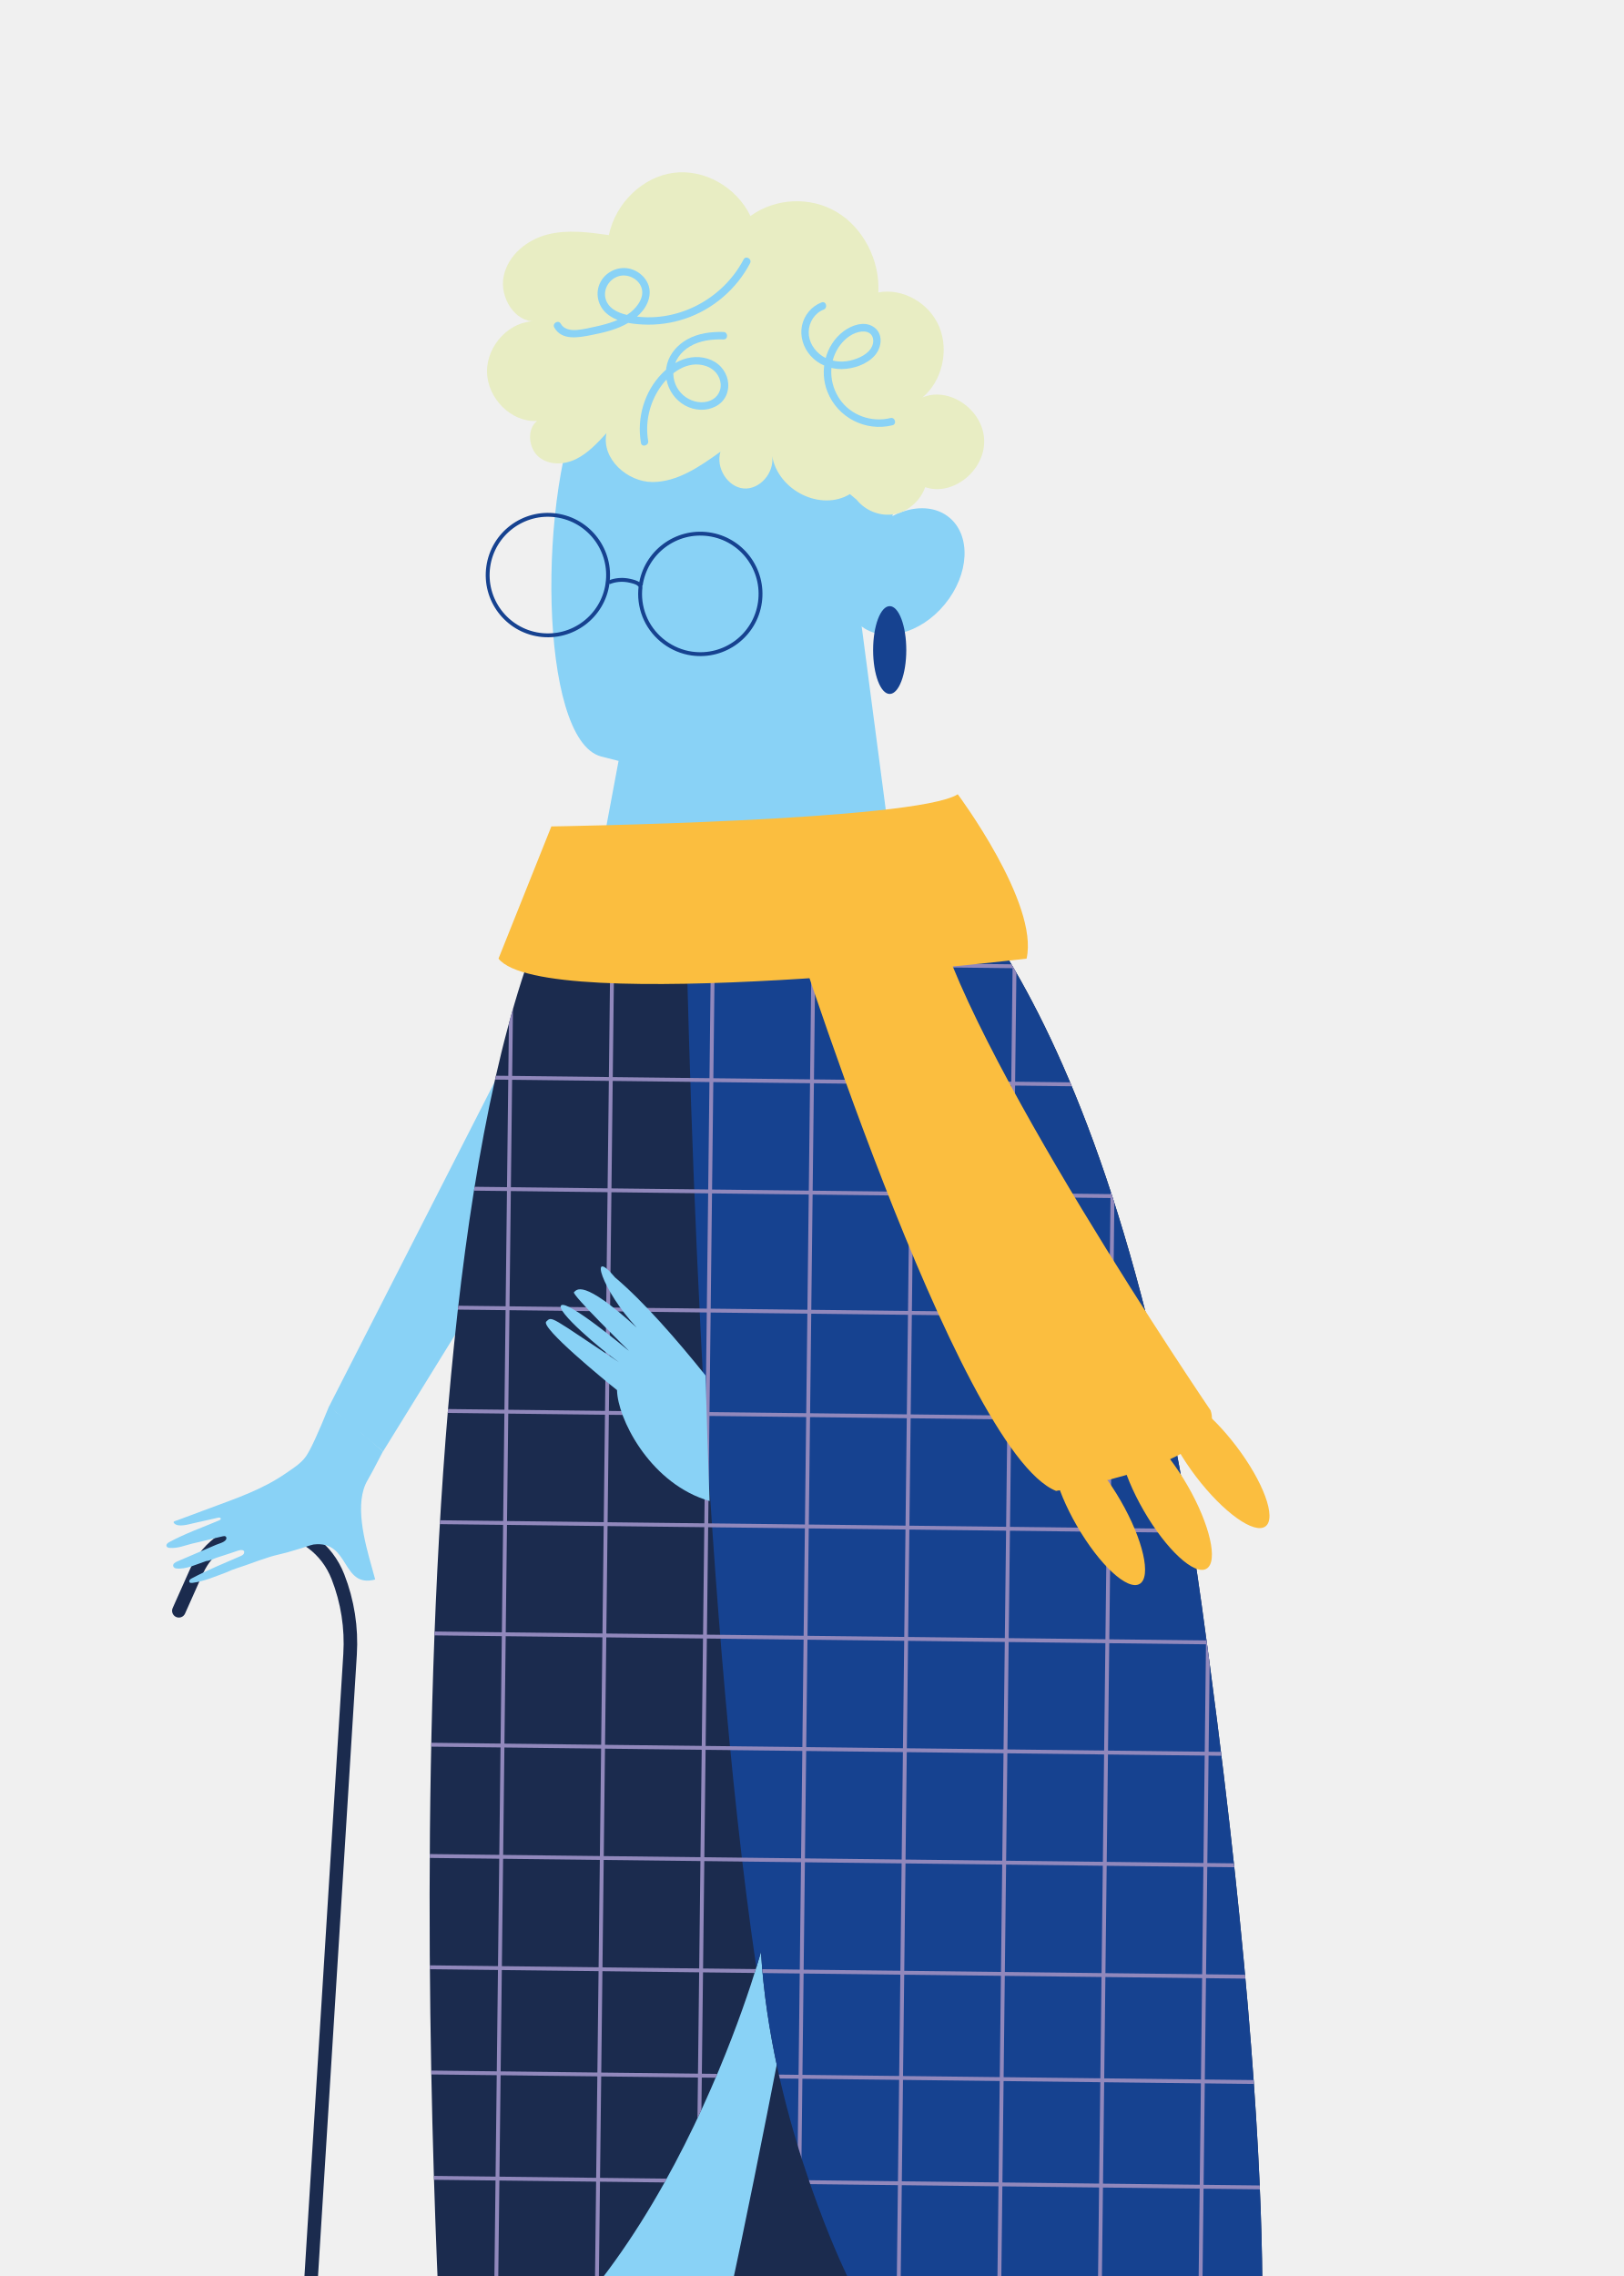
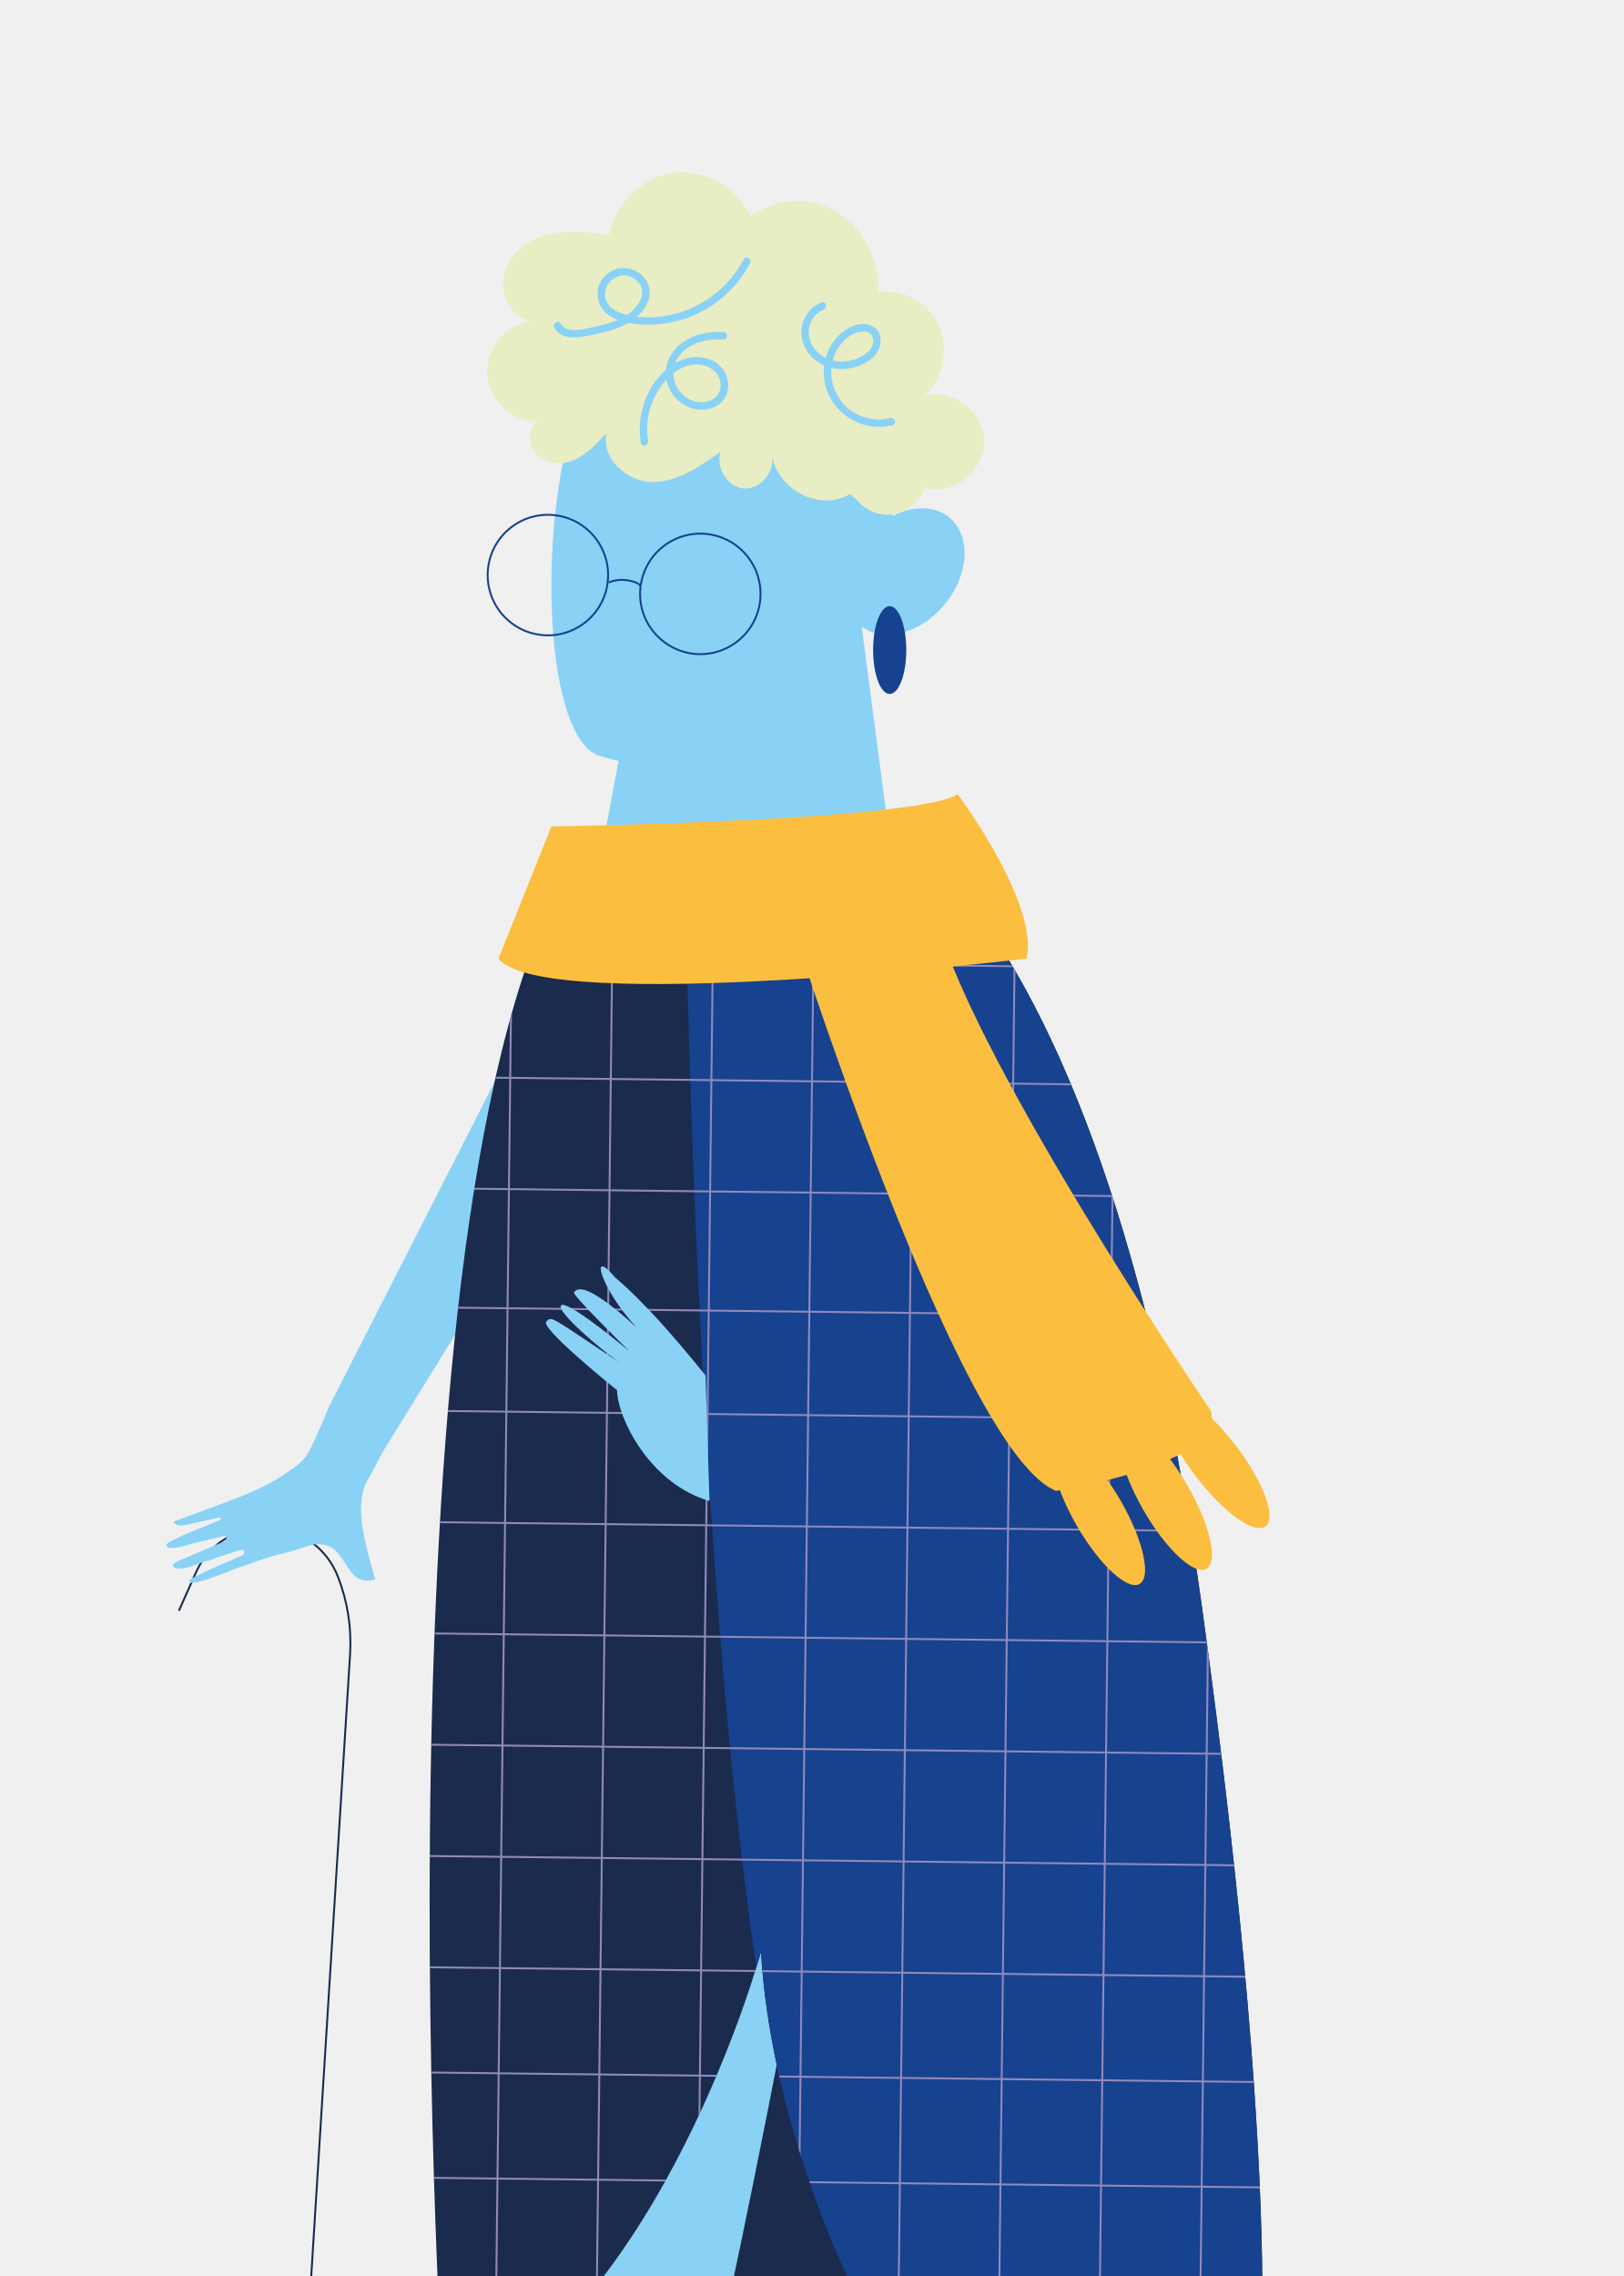
<svg xmlns="http://www.w3.org/2000/svg" height="1176" viewBox="0 0 839 1176" width="839">
  <mask id="a" fill="#fff">
-     <path d="m154.238 0h92.075s106.5 64.608 152.667 396.882c46.179 332.274 27.702 426.375 27.702 426.375s-168.073 18.506-212.394-83.023c0 0-38.089-79.374-43.057-164.293 0 0-50.695 186.435-163.583 238.122 0 0-40.851-622.083 66.269-801.141z" fill="#fff" fill-rule="evenodd" />
+     <path d="m154.238 0h92.075s106.5 64.608 152.667 396.882c46.179 332.274 27.702 426.375 27.702 426.375s-168.073 18.506-212.394-83.023c0 0-38.089-79.374-43.057-164.293 0 0-50.695 186.435-163.583 238.122 0 0-40.851-622.083 66.269-801.141z" fill="#fff" fillRule="evenodd" />
  </mask>
-   <g fill="none" fill-rule="evenodd">
+   <g fill="none" fillRule="evenodd">
    <g transform="translate(86 487)">
-       <path d="m6.429 345.286 8.582-19.243c1.224-2.76 2.642-5.456 4.445-7.881 18.233-24.493 57.572-20.172 69.195 9.583 4.961 12.717 7.1 26.376 6.249 40.009l-31.441 503.246" stroke="#1b2b4e" stroke-linecap="round" stroke-linejoin="round" stroke-width="7" />
-       <g fill="#89d2f6" fill-rule="nonzero">
+       <path d="m6.429 345.286 8.582-19.243c1.224-2.76 2.642-5.456 4.445-7.881 18.233-24.493 57.572-20.172 69.195 9.583 4.961 12.717 7.1 26.376 6.249 40.009l-31.441 503.246" stroke="#1b2b4e" strokeLinecap="round" strokeLinejoin="round" strokeWidth="7" />
+       <g fill="#89d2f6" fillRule="nonzero">
        <path d="m11.97 330.596c-.283-.361-.193-.916.077-1.277.271-.374.696-.593 1.095-.813 8.144-4.321 16.7-7.803 25.152-11.466.709-.31 1.495-.696 1.765-1.419.747-2.064-1.727-1.857-2.835-1.483-1.74.593-3.479 1.187-5.232 1.754l-5.85 1.896c-1.624.529-3.853 1.741-5.554 1.793-4.755 1.535-10.489 4.501-15.579 3.818-.709-.09-1.43-.593-1.533-1.303-.168-1.096 1.044-1.844 2.062-2.283 4.42-1.896 8.852-3.792 13.272-5.688 2.255-.967 4.523-1.935 6.791-2.915 1.469-.632 4.123-1.212 5.116-2.592.361-.503.412-1.277-.064-1.677-.438-.374-1.095-.258-1.649-.116-3.002.748-6.069 1.354-9.046 2.18-2.203.619-4.458 1.006-6.688 1.574-3.904.98-7.371 2.515-11.507 2.218-.644-.052-1.379-.193-1.662-.774-.219-.439-.064-.993.245-1.38s.747-.632 1.173-.864c8.247-4.476 17.138-7.558 25.732-11.208.399-.168.876-.451.825-.89-.052-.58-.863-.619-1.43-.49-4.265.967-8.53 1.922-12.808 2.889-2.345.529-7.551 2.128-9.677.168-1.237-1.135.412-1.341 1.443-1.728 1.43-.529 2.873-1.071 4.304-1.599 2.861-1.071 5.734-2.141 8.595-3.199 1.43-.529 2.873-1.071 4.304-1.599 13.401-4.991 26.75-9.506 38.682-17.734 3.595-2.476 7.963-5.146 10.54-8.783 2.345-3.289 6.34-11.93 11.984-25.912.387.052.786.077 1.185.09.979 1.38 2.191 2.644 3.608 3.689 3.453 2.58 6.791 5.301 10.076 8.1 1.443 1.535 3.105 2.979 4.896 4.243 2.706 2.373 5.399 4.785 8.079 7.184-4.175 8.087-6.778 12.975-7.757 14.562-7.293 11.995-1.649 32.115 2.178 45.748.593 2.102 1.147 4.063 1.598 5.817-8.852 2.334-12.022-2.799-15.45-8.229-3.337-5.365-6.894-10.963-16.249-9.88-.077.013-.168.026-.258.039-1.997.426-4.046 1.264-6.043 1.857-2.577.761-5.116 1.548-7.706 2.27-2.925.813-5.876 1.341-8.749 2.257-3.801 1.199-7.525 2.515-11.275 3.895-3.659 1.341-7.654 2.399-11.159 4.089-5.773 2.115-11.404 4.643-17.563 5.443-.528.064-1.147.09-1.482-.31" />
        <path d="m206.347 0-122.309 239.718 27.858 23.306 94.232-152.568c12.331-19.566 22.898-40.189 31.595-61.626l14.277-35.172-45.666-13.659z" />
      </g>
    </g>
    <g transform="translate(222 89)">
-       <g fill-rule="nonzero">
+       <g fillRule="nonzero">
        <path d="m9.443 1062.087s190.537 148.509 417.24 104.701l-208.627-283.734-208.627 179.033z" fill="#1b2b4e" />
        <path d="m201.657 860.099s-63.495 348.949-80.966 364.901c-17.535 16.017-82.359 49.881-105.558 44.13-23.212-5.739 31.122-35.876 44.554-50.848s28.012-18.634 28.799-60.946c.787-42.234-16.619-282.496-16.619-282.496l130.1-20.414-.31 5.687z" fill="#89d2f6" />
        <path d="m341.526 869.319s-63.495 348.949-80.966 364.901c-17.535 16.017-82.359 49.881-105.558 44.13-23.212-5.739 31.122-35.876 44.554-50.848 13.432-14.972 28.012-18.634 28.799-60.946.787-42.234-16.619-282.496-16.619-282.496l130.1-20.414-.31 5.687z" fill="#89d2f6" />
        <path d="m125.222 406.307 120.345-1.921-25.096-191.039c19.754-24.747 22.103-39.474 19.78-73.39-6.735-97.583-135.158-75.944-159.918-26.32-24.761 49.61-24.09 179.536 8.232 188.215l9.071 2.308-18.787 100.381 46.373 1.78z" fill="#89d2f6" />
        <path d="m266.226 223.221c12.663-15.421 13.682-35.507 2.275-44.866-11.407-9.357-30.92-4.444-43.585 10.976-12.664 15.42-13.682 35.506-2.275 44.865 11.406 9.359 30.92 4.445 43.585-10.974z" fill="#89d2f6" />
        <path d="m220.636 169.178c4.671 5.829 12.348 8.782 19.47 7.48 7.122-1.302 13.42-6.796 15.988-13.94 14.154 4.862 30.94-8.498 30.475-24.244-.477-15.746-18.038-27.932-31.87-22.129 10.077-8.331 13.82-24.205 8.62-36.56-5.2-12.367-18.851-20.04-31.444-17.68.89-16.584-7.769-33.349-21.433-41.512-13.664-8.176-31.702-7.364-44.657 2.012-7.303-15.101-23.998-24.451-39.869-22.297-15.871 2.154-29.831 15.617-33.289 32.162-10.567-1.483-21.432-2.953-31.793-.284s-20.245 10.471-22.554 21.484c-2.31 11.013 5.921 24.089 16.553 23.341-13.135-.464-25.354 12.225-25.163 26.127.196 13.902 12.75 26.217 25.873 25.353-5.445 4.256-4.463 14.121.84 18.57s13.108 4.152 19.263 1.148c6.142-3.005 11.02-8.253 15.73-13.386-2.723 13.334 10.94 25.263 23.83 25.237 12.89-.026 24.412-7.983 35.084-15.656-2.529 8.331 3.755 18.286 12 18.983 8.245.709 15.96-8.047 14.721-16.7 3.2 17.925 25.226 28.667 40.181 19.615" fill="#e8edc3" />
        <path d="m237.748 269.56c4.731 0 8.568-10.155 8.568-22.684 0-12.528-3.836-22.684-8.568-22.684-4.731 0-8.568 10.155-8.568 22.684 0 12.528 3.836 22.684 8.568 22.684z" fill="#164290" />
        <path d="m154.238 343.543h92.075s106.5 64.608 152.667 396.882c46.179 332.274 27.702 426.375 27.702 426.375s-168.073 18.506-212.394-83.023c0 0-38.089-79.374-43.057-164.293 0 0-50.695 186.435-163.583 238.122 0 0-40.851-622.083 66.269-801.141l36.709-5.906z" fill="#1b2b4e" />
        <path d="m426.683 1166.801s-168.073 18.493-212.407-83.023c0 0-.052-.116-.155-.348h-.013c-2.761-5.868-38.115-82.353-42.876-163.945 0 0-.787 2.902-2.4 8.099-28.864-195.101-35.715-491.912-37.147-580.403l2.413-.387 20.141-3.224h92.075s106.487 64.608 152.667 396.882c46.166 332.261 27.69 426.362 27.69 426.362z" fill="#164290" />
      </g>
-       <g mask="url(#a)" stroke="#9188bc" stroke-width="2" transform="translate(0 343.543)">
+       <g mask="url(#a)" stroke="#9188bc" strokeWidth="2" transform="translate(0 343.543)">
        <g transform="translate(-79.756 -52.6666)">
          <path d="m4.4 463.232 595.068 6.873" />
          <path d="m3.743 520.734 595.068 6.873" />
          <path d="m10.93 57.619 595.068 6.873" />
          <path d="m10.259 115.121 595.068 6.861" />
          <path d="m7.729 175.732 595.068 6.873" />
          <path d="m7.059 233.234 595.081 6.873" />
          <path d="m6.232 294.786 595.068 6.873" />
          <path d="m5.729 348.226 595.068 6.873" />
          <path d="m5.071 405.729 595.068 6.873" />
          <path d="m3.072 578.237 595.068 6.873" />
          <path d="m2.414 635.726 595.068 6.873" />
          <path d="m3.614 690.108 595.068 6.873" />
          <path d="m2.414 744.503 595.068 6.873" />
          <path d="m227.413 1.199-10.658 922.246" />
          <path d="m175.429.593-10.658 922.259" />
          <path d="m487.329 4.191-10.671 922.259" />
          <path d="m435.344 3.598-10.671 922.246" />
          <path d="m383.357 2.992-10.658 922.246" />
          <path d="m331.386 2.399-10.671 922.246" />
          <path d="m279.399 1.793-10.671 922.246" />
          <path d="m123.455 0-10.671 922.246" />
        </g>
      </g>
-       <path d="m62.912 338.011s188.305-2.773 210.007-16.61c0 0 42.063 56.355 35.56 84.919 0 0-249.335 29.531-272.883 0l27.315-68.296z" fill="#fbbe3f" fill-rule="nonzero" />
-       <path d="m183.814 378.362s88.63 282.548 139.906 302.988c0 0 89.094-13.915 79.869-41.576 0 0-129.738-190.601-143.583-261.425h-76.191z" fill="#fbbe3f" fill-rule="nonzero" />
-       <path d="m366.877 729.416c6.239-3.601 1.84-22.889-9.826-43.084-11.664-20.194-26.18-33.645-32.418-30.045-6.24 3.601-1.84 22.889 9.824 43.082 11.665 20.195 26.18 33.647 32.42 30.046z" fill="#fbbe3f" fill-rule="nonzero" />
-       <path d="m401.417 721.564c6.24-3.601 1.841-22.889-9.824-43.084-11.665-20.194-26.18-33.645-32.42-30.045-6.239 3.601-1.84 22.889 9.826 43.082 11.665 20.195 26.18 33.647 32.418 30.046z" fill="#fbbe3f" fill-rule="nonzero" />
-       <path d="m431.966 699.641c5.734-4.359-1.068-22.938-15.194-41.496-14.125-18.56-30.224-30.071-35.958-25.71-5.734 4.359 1.068 22.938 15.193 41.496 14.126 18.56 30.225 30.071 35.959 25.71z" fill="#fbbe3f" fill-rule="nonzero" />
-       <path d="m144.677 686.56c-.852-.232-1.742-.503-2.632-.812-29.057-9.956-44.979-42.273-45.199-56.484-6.516-5.133-39.689-32.394-36.58-35.412 3.071-2.966 1.742-2.773 37.534 20.956-9.174-6.371-33.057-26.694-29.78-29.364 3.393-2.773 33.354 22.207 35.135 23.677-1.716-1.702-29.909-29.338-28.554-30.447 1.394-1.135 4.193-7.441 32.438 18.299-18.116-19.228-25.212-42.647-11.187-25.908 14.748 12.432 32.077 32.369 46.747 50.668.555 21.304 1.252 43.008 2.077 64.827z" fill="#89d2f6" fill-rule="nonzero" />
-       <path d="m64.409 80.197c3.858 6.886 12.49 5.223 18.864 3.985 6.722-1.315 13.587-2.902 19.535-6.435 5.381-3.198 10.413-8.344 10.89-14.895.439-6.009-4.013-11.129-9.574-12.818-5.974-1.805-12.671 1.006-15.69 6.448-3.213 5.777-1.548 12.947 3.6 16.958 5.148 4.011 11.974 4.913 18.193 5.236 7.342.374 14.813-.658 21.78-3.005 14.387-4.823 26.528-15.243 33.586-28.655 1.161-2.205-2.181-4.165-3.342-1.947-11.019 20.956-35.109 33.413-58.644 28.99-4.697-.877-10.284-2.773-12.284-7.557-2.181-5.249 1.019-11.168 6.335-12.78 4.374-1.328 9.561.941 11.509 5.107 2.348 5.042-1.458 10.42-5.251 13.489-4.981 4.011-11.329 5.893-17.47 7.273-3.393.761-6.916 1.625-10.387 1.909-3.11.245-6.645-.271-8.297-3.237-1.213-2.179-4.555-.219-3.342 1.947z" fill="#89d2f6" fill-rule="nonzero" />
-       <path d="m202.586 67.237c-5.2 1.986-9.045 6.59-10.18 12.058-1.135 5.468.684 11.271 4.464 15.527 4.039 4.539 10 6.938 16.038 6.873s13.006-2.347 17.109-6.99c3.768-4.256 4.581-11.516-.787-14.92-4.761-3.018-11.148-.735-15.251 2.334-9.587 7.17-12.748 20.414-8.374 31.388 5.29 13.27 19.638 20.646 33.547 17.229 2.413-.593 1.394-4.32-1.032-3.727-9.716 2.386-20.438-1.367-26.141-9.672-5.471-7.957-6.064-18.506-.761-26.707 2.374-3.675 6.077-6.977 10.4-8.047 1.871-.464 4.168-.542 5.806.632 1.845 1.328 2.142 3.804 1.523 5.855-1.432 4.72-7.29 7.26-11.677 8.253-4.89 1.096-10.142.426-14.361-2.347-4.219-2.773-7.109-7.441-7.019-12.457s3.097-9.775 7.716-11.542c2.31-.877 1.303-4.617-1.032-3.727z" fill="#89d2f6" fill-rule="nonzero" />
-       <path d="m151.853 82.531c-6.413-.193-13.032.645-18.709 3.817-4.864 2.708-8.903 7.144-10.4 12.586-3.122 11.452 5.471 23.509 17.47 23.793 5.329.129 10.89-2.424 13.071-7.518 2.181-5.094.826-10.729-2.697-14.585-3.832-4.204-9.935-5.713-15.432-4.939-5.819.812-11.006 4.14-15.045 8.279-9.187 9.375-13.135 23.045-10.903 35.889.426 2.45 4.155 1.406 3.729-1.032-1.626-9.401.606-19.292 5.91-27.21 5.303-7.918 14.4-14.727 24.038-11.464 4.103 1.393 7.251 4.926 7.522 9.337.271 4.41-2.581 7.97-6.916 9.027-4.335 1.057-8.993-.387-12.309-3.211-3.729-3.185-5.6-7.918-5.187-12.793.452-5.339 3.961-9.775 8.451-12.47 5.226-3.134 11.406-3.83 17.393-3.65 2.49.077 2.49-3.791 0-3.869z" fill="#89d2f6" fill-rule="nonzero" />
+       <path d="m62.912 338.011s188.305-2.773 210.007-16.61c0 0 42.063 56.355 35.56 84.919 0 0-249.335 29.531-272.883 0l27.315-68.296z" fill="#fbbe3f" fillRule="nonzero" />
+       <path d="m183.814 378.362s88.63 282.548 139.906 302.988c0 0 89.094-13.915 79.869-41.576 0 0-129.738-190.601-143.583-261.425h-76.191z" fill="#fbbe3f" fillRule="nonzero" />
+       <path d="m366.877 729.416c6.239-3.601 1.84-22.889-9.826-43.084-11.664-20.194-26.18-33.645-32.418-30.045-6.24 3.601-1.84 22.889 9.824 43.082 11.665 20.195 26.18 33.647 32.42 30.046z" fill="#fbbe3f" fillRule="nonzero" />
+       <path d="m401.417 721.564c6.24-3.601 1.841-22.889-9.824-43.084-11.665-20.194-26.18-33.645-32.42-30.045-6.239 3.601-1.84 22.889 9.826 43.082 11.665 20.195 26.18 33.647 32.418 30.046z" fill="#fbbe3f" fillRule="nonzero" />
+       <path d="m431.966 699.641c5.734-4.359-1.068-22.938-15.194-41.496-14.125-18.56-30.224-30.071-35.958-25.71-5.734 4.359 1.068 22.938 15.193 41.496 14.126 18.56 30.225 30.071 35.959 25.71z" fill="#fbbe3f" fillRule="nonzero" />
+       <path d="m144.677 686.56c-.852-.232-1.742-.503-2.632-.812-29.057-9.956-44.979-42.273-45.199-56.484-6.516-5.133-39.689-32.394-36.58-35.412 3.071-2.966 1.742-2.773 37.534 20.956-9.174-6.371-33.057-26.694-29.78-29.364 3.393-2.773 33.354 22.207 35.135 23.677-1.716-1.702-29.909-29.338-28.554-30.447 1.394-1.135 4.193-7.441 32.438 18.299-18.116-19.228-25.212-42.647-11.187-25.908 14.748 12.432 32.077 32.369 46.747 50.668.555 21.304 1.252 43.008 2.077 64.827z" fill="#89d2f6" fillRule="nonzero" />
+       <path d="m64.409 80.197c3.858 6.886 12.49 5.223 18.864 3.985 6.722-1.315 13.587-2.902 19.535-6.435 5.381-3.198 10.413-8.344 10.89-14.895.439-6.009-4.013-11.129-9.574-12.818-5.974-1.805-12.671 1.006-15.69 6.448-3.213 5.777-1.548 12.947 3.6 16.958 5.148 4.011 11.974 4.913 18.193 5.236 7.342.374 14.813-.658 21.78-3.005 14.387-4.823 26.528-15.243 33.586-28.655 1.161-2.205-2.181-4.165-3.342-1.947-11.019 20.956-35.109 33.413-58.644 28.99-4.697-.877-10.284-2.773-12.284-7.557-2.181-5.249 1.019-11.168 6.335-12.78 4.374-1.328 9.561.941 11.509 5.107 2.348 5.042-1.458 10.42-5.251 13.489-4.981 4.011-11.329 5.893-17.47 7.273-3.393.761-6.916 1.625-10.387 1.909-3.11.245-6.645-.271-8.297-3.237-1.213-2.179-4.555-.219-3.342 1.947z" fill="#89d2f6" fillRule="nonzero" />
+       <path d="m202.586 67.237c-5.2 1.986-9.045 6.59-10.18 12.058-1.135 5.468.684 11.271 4.464 15.527 4.039 4.539 10 6.938 16.038 6.873s13.006-2.347 17.109-6.99c3.768-4.256 4.581-11.516-.787-14.92-4.761-3.018-11.148-.735-15.251 2.334-9.587 7.17-12.748 20.414-8.374 31.388 5.29 13.27 19.638 20.646 33.547 17.229 2.413-.593 1.394-4.32-1.032-3.727-9.716 2.386-20.438-1.367-26.141-9.672-5.471-7.957-6.064-18.506-.761-26.707 2.374-3.675 6.077-6.977 10.4-8.047 1.871-.464 4.168-.542 5.806.632 1.845 1.328 2.142 3.804 1.523 5.855-1.432 4.72-7.29 7.26-11.677 8.253-4.89 1.096-10.142.426-14.361-2.347-4.219-2.773-7.109-7.441-7.019-12.457s3.097-9.775 7.716-11.542c2.31-.877 1.303-4.617-1.032-3.727z" fill="#89d2f6" fillRule="nonzero" />
+       <path d="m151.853 82.531c-6.413-.193-13.032.645-18.709 3.817-4.864 2.708-8.903 7.144-10.4 12.586-3.122 11.452 5.471 23.509 17.47 23.793 5.329.129 10.89-2.424 13.071-7.518 2.181-5.094.826-10.729-2.697-14.585-3.832-4.204-9.935-5.713-15.432-4.939-5.819.812-11.006 4.14-15.045 8.279-9.187 9.375-13.135 23.045-10.903 35.889.426 2.45 4.155 1.406 3.729-1.032-1.626-9.401.606-19.292 5.91-27.21 5.303-7.918 14.4-14.727 24.038-11.464 4.103 1.393 7.251 4.926 7.522 9.337.271 4.41-2.581 7.97-6.916 9.027-4.335 1.057-8.993-.387-12.309-3.211-3.729-3.185-5.6-7.918-5.187-12.793.452-5.339 3.961-9.775 8.451-12.47 5.226-3.134 11.406-3.83 17.393-3.65 2.49.077 2.49-3.791 0-3.869z" fill="#89d2f6" fillRule="nonzero" />
    </g>
-     <g stroke="#164290" stroke-width="2" transform="translate(252 266)">
+     <g stroke="#164290" strokeWidth="2" transform="translate(252 266)">
      <path d="m61.935 35.518c-2.416 17.024-18.172 28.866-35.187 26.448-17.015-2.417-28.851-18.181-26.435-35.205 2.416-17.024 18.172-28.866 35.187-26.448 17.015 2.417 28.838 18.181 26.422 35.205z" />
      <path d="m79.09 36.443c2.442-16.998 18.172-28.814 35.174-26.397 17.015 2.417 28.838 18.181 26.422 35.205-2.416 17.024-18.172 28.853-35.187 26.436-10.307-1.466-19.354-8.165-23.788-17.577-2.223-4.745-3.226-10.016-2.879-15.249.116-1.646.463-2.006-.758-3.034-1.144-.964-3.213-1.427-4.626-1.749-3.084-.707-6.374-.604-9.407.334-.488.154-.964.334-1.426.527" />
    </g>
  </g>
</svg>
